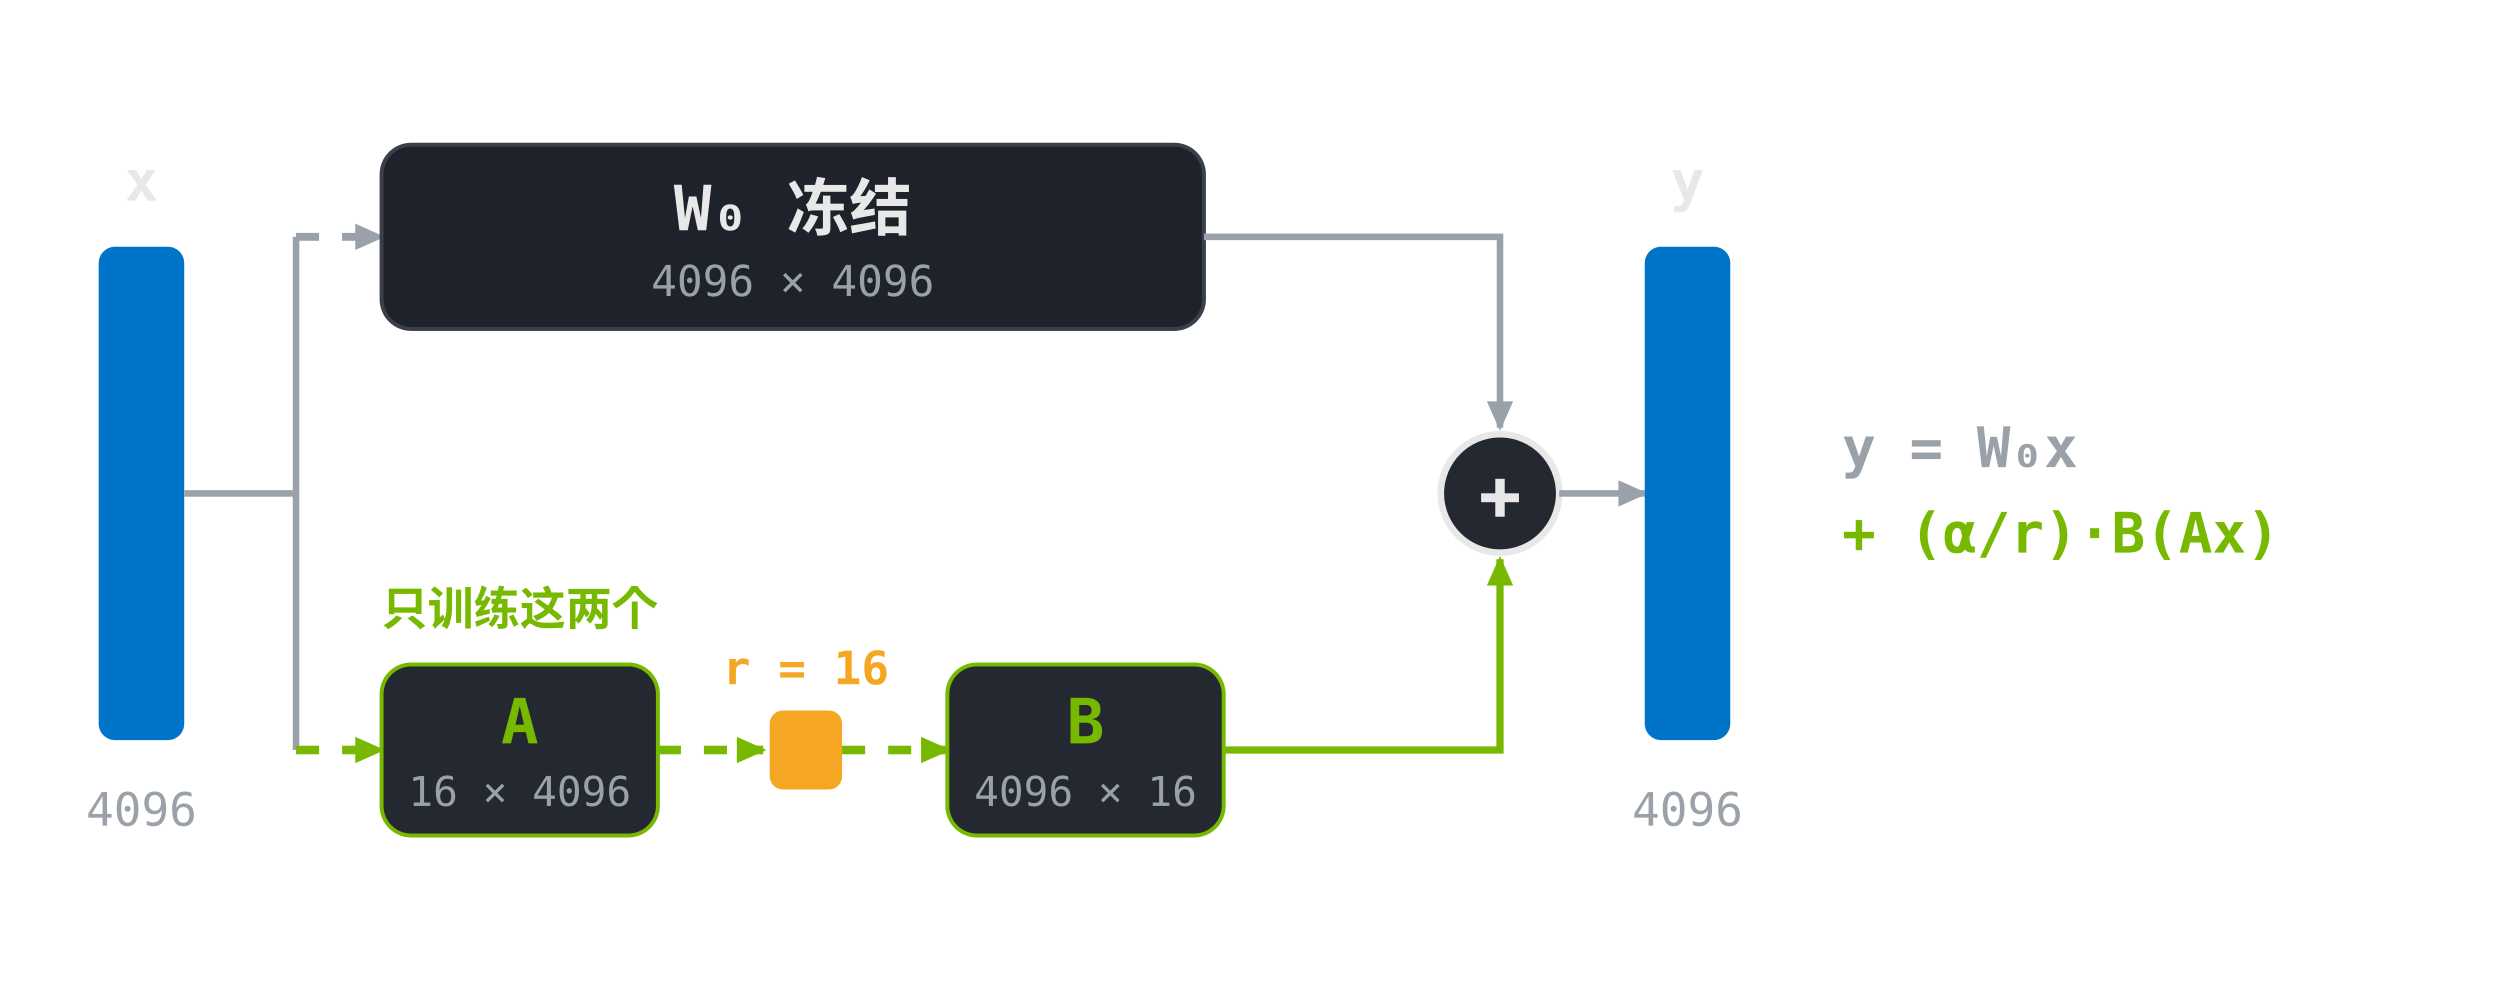
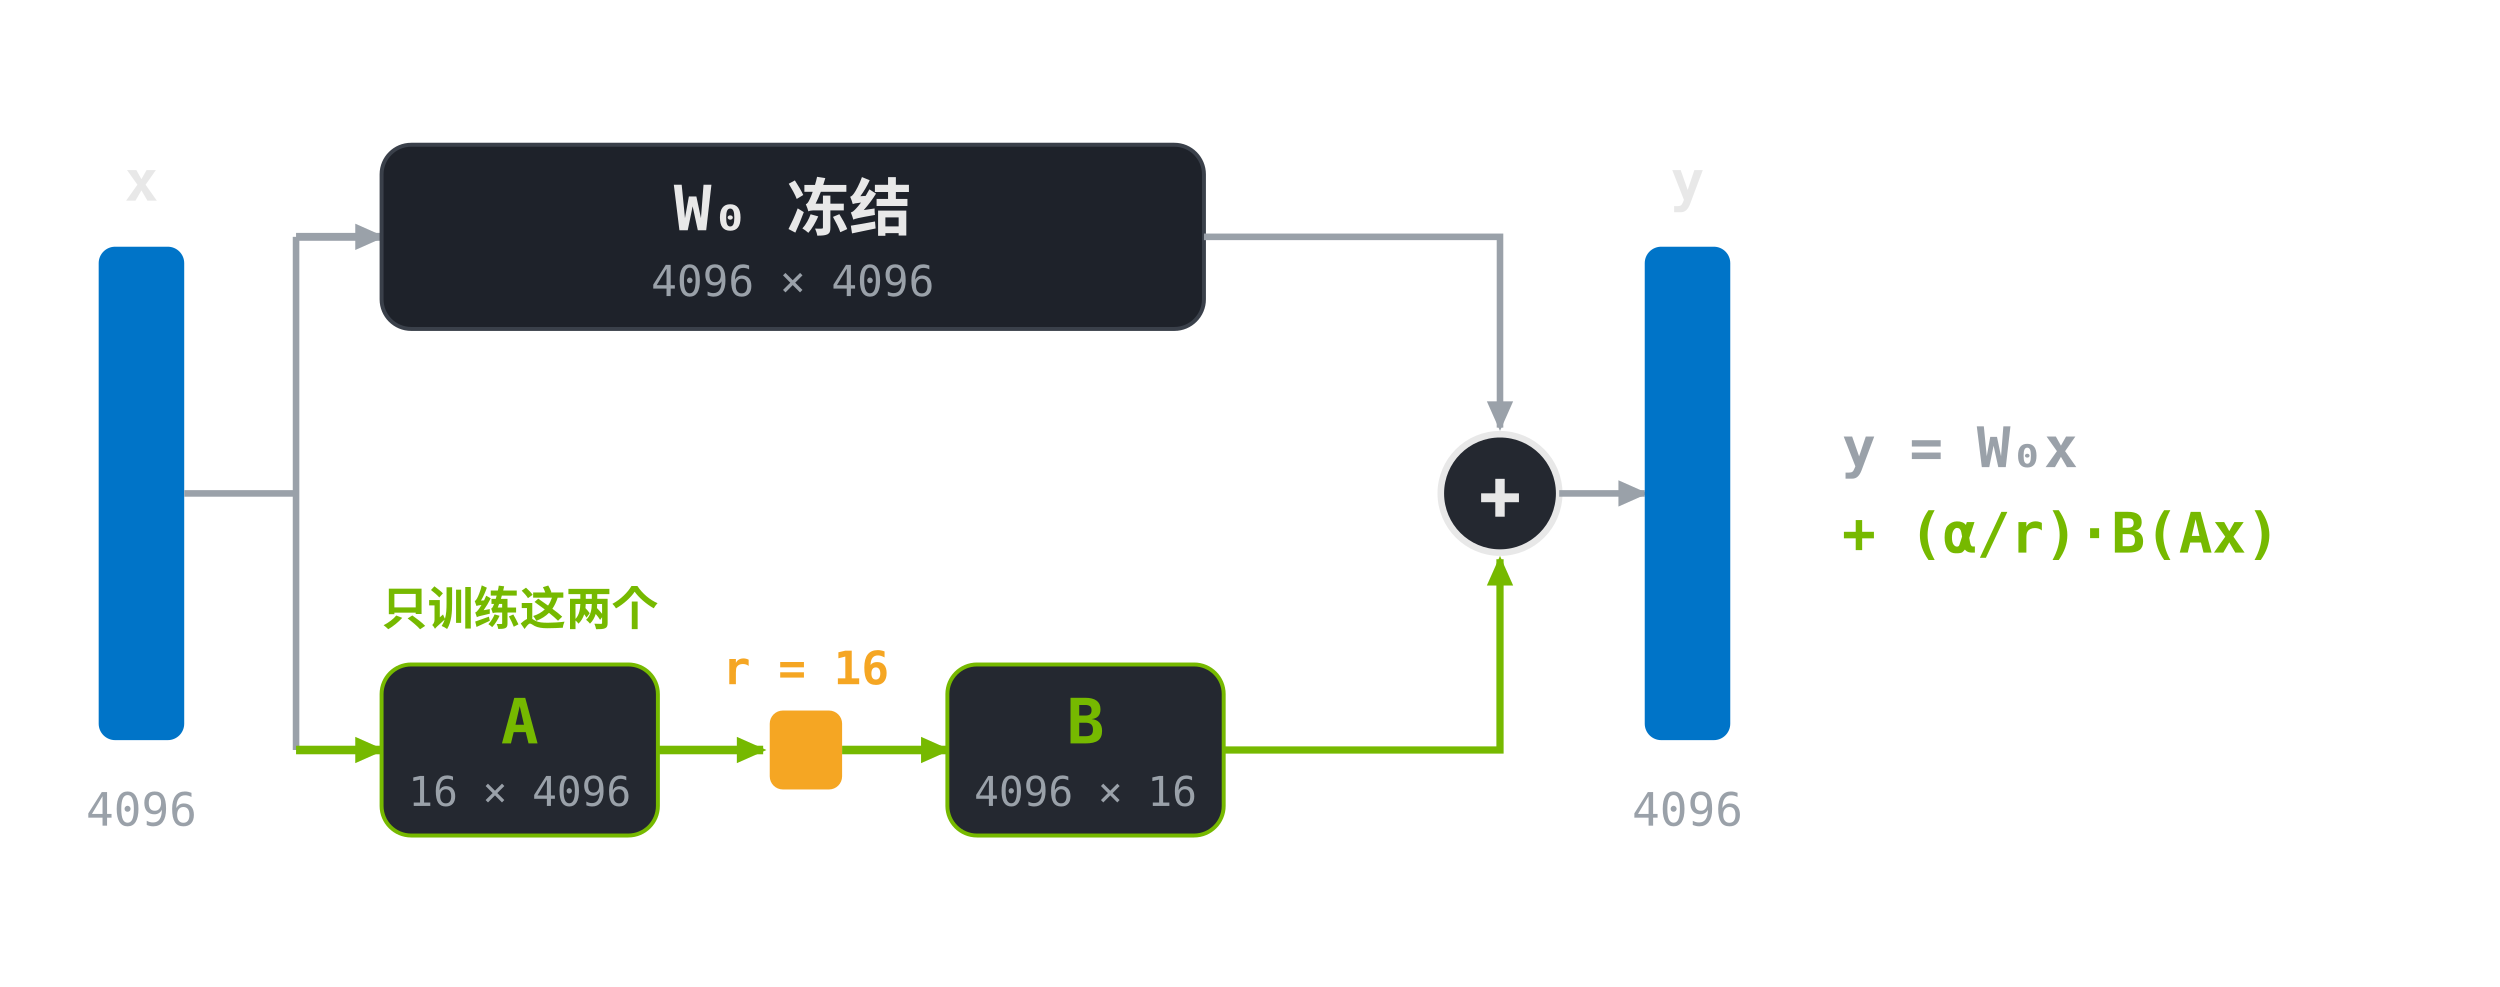
<svg xmlns="http://www.w3.org/2000/svg" viewBox="0 0 760 300" width="760" height="300" role="img" aria-label="LoRA 结构：主路 W0 冻结，旁路 A 降维到 r 再由 B 升维，两路相加">
-   <style>.m{font-family:"JetBrains Mono","SF Mono",Menlo,Consolas,monospace}.s{font-family:-apple-system,BlinkMacSystemFont,"Segoe UI","PingFang SC","Noto Sans SC",sans-serif}@keyframes flow{0%{stroke-dashoffset:56}100%{stroke-dashoffset:0}}.fl{stroke-dasharray:7 7;animation:flow 1.5s linear infinite}@keyframes glow{0%,100%{opacity:.45}50%{opacity:1}}.gl{animation:glow 2.4s ease-in-out infinite}@media(prefers-reduced-motion:reduce){.hot,.fl,.gl,.r1,.st,.r2{animation:none}}</style>
+   <style>.m{font-family:"JetBrains Mono","SF Mono",Menlo,Consolas,monospace}.s{font-family:-apple-system,BlinkMacSystemFont,"Segoe UI","PingFang SC","Noto Sans SC",sans-serif}</style>
  <defs>
    <marker id="aG" markerUnits="userSpaceOnUse" markerWidth="10" markerHeight="10" refX="8" refY="5" orient="auto">
      <path d="M0 1 9 5 0 9z" fill="#76B900" />
    </marker>
    <marker id="aS" markerUnits="userSpaceOnUse" markerWidth="10" markerHeight="10" refX="8" refY="5" orient="auto">
      <path d="M0 1 9 5 0 9z" fill="#9AA1A9" />
    </marker>
  </defs>
  <rect x="30" y="75.0" width="26" height="150" rx="5" fill="#0074C8" />
  <text x="43" y="61.0" class="m" font-size="17" fill="#E8E8E8" text-anchor="middle" font-weight="700">x</text>
  <text x="43" y="251.0" class="m" font-size="14" fill="#9AA1A9" text-anchor="middle" font-weight="400">4096</text>
  <path d="M56 150h34" stroke="#9AA1A9" stroke-width="2" />
  <path d="M90 150V72M90 150V228" stroke="#9AA1A9" stroke-width="2" />
-   <path class="fl" d="M90 72h26" stroke="#9AA1A9" stroke-width="2.4" marker-end="url(#aS)" />
+   <path d="M90 72h26" stroke="#9AA1A9" stroke-width="2.4" marker-end="url(#aS)" />
  <rect x="116" y="44" width="250" height="56" rx="9" fill="#1E222A" stroke="#3A404A" stroke-width="1.2" />
  <text x="241" y="70" class="m" font-size="19" fill="#E8E8E8" text-anchor="middle" font-weight="700">W₀   冻结</text>
  <text x="241" y="90" class="m" font-size="13" fill="#9AA1A9" text-anchor="middle" font-weight="400">4096 × 4096</text>
  <path d="M366 72h90v58" fill="none" stroke="#9AA1A9" stroke-width="2" marker-end="url(#aS)" />
-   <path class="fl" d="M90 228h26" stroke="#76B900" stroke-width="2.6" marker-end="url(#aG)" />
+   <path d="M90 228h26" stroke="#76B900" stroke-width="2.6" marker-end="url(#aG)" />
  <rect x="116" y="202" width="84" height="52" rx="9" fill="#242830" stroke="#76B900" stroke-width="1.2" />
  <text x="158" y="226" class="m" font-size="19" fill="#76B900" text-anchor="middle" font-weight="700">A</text>
  <text x="158" y="245" class="m" font-size="12.5" fill="#9AA1A9" text-anchor="middle" font-weight="400">16 × 4096</text>
-   <path class="fl" d="M200 228h32" stroke="#76B900" stroke-width="2.6" marker-end="url(#aG)" />
-   <rect class="gl" x="234" y="216" width="22" height="24" rx="4" fill="#F5A623" />
+   <path d="M200 228h32" stroke="#76B900" stroke-width="2.6" marker-end="url(#aG)" />
+   <rect x="234" y="216" width="22" height="24" rx="4" fill="#F5A623" />
  <text x="245" y="208" class="m" font-size="14" fill="#F5A623" text-anchor="middle" font-weight="700">r = 16</text>
-   <path class="fl" d="M256 228h32" stroke="#76B900" stroke-width="2.6" marker-end="url(#aG)" />
+   <path d="M256 228h32" stroke="#76B900" stroke-width="2.6" marker-end="url(#aG)" />
  <rect x="288" y="202" width="84" height="52" rx="9" fill="#242830" stroke="#76B900" stroke-width="1.2" />
  <text x="330" y="226" class="m" font-size="19" fill="#76B900" text-anchor="middle" font-weight="700">B</text>
  <text x="330" y="245" class="m" font-size="12.5" fill="#9AA1A9" text-anchor="middle" font-weight="400">4096 × 16</text>
  <text x="116" y="190" class="s" font-size="14" fill="#76B900" text-anchor="start" font-weight="700">只训练这两个</text>
  <path d="M372 228h84v-58" fill="none" stroke="#76B900" stroke-width="2.2" marker-end="url(#aG)" />
  <circle cx="456" cy="150" r="18" fill="#242830" stroke="#E8E8E8" stroke-width="2" />
  <text x="456" y="158" class="s" font-size="23" fill="#E8E8E8" text-anchor="middle" font-weight="700">+</text>
  <path d="M474 150h26" stroke="#9AA1A9" stroke-width="2" marker-end="url(#aS)" />
  <rect x="500" y="75.0" width="26" height="150" rx="5" fill="#0074C8" />
  <text x="513" y="61.0" class="m" font-size="17" fill="#E8E8E8" text-anchor="middle" font-weight="700">y</text>
  <text x="513" y="251.0" class="m" font-size="14" fill="#9AA1A9" text-anchor="middle" font-weight="400">4096</text>
  <text x="560" y="142" class="m" font-size="17" fill="#9AA1A9" text-anchor="start" font-weight="600">y = W₀x</text>
  <text x="560" y="168" class="m" font-size="17" fill="#76B900" text-anchor="start" font-weight="700">  + (α/r)·B(Ax)</text>
</svg>
